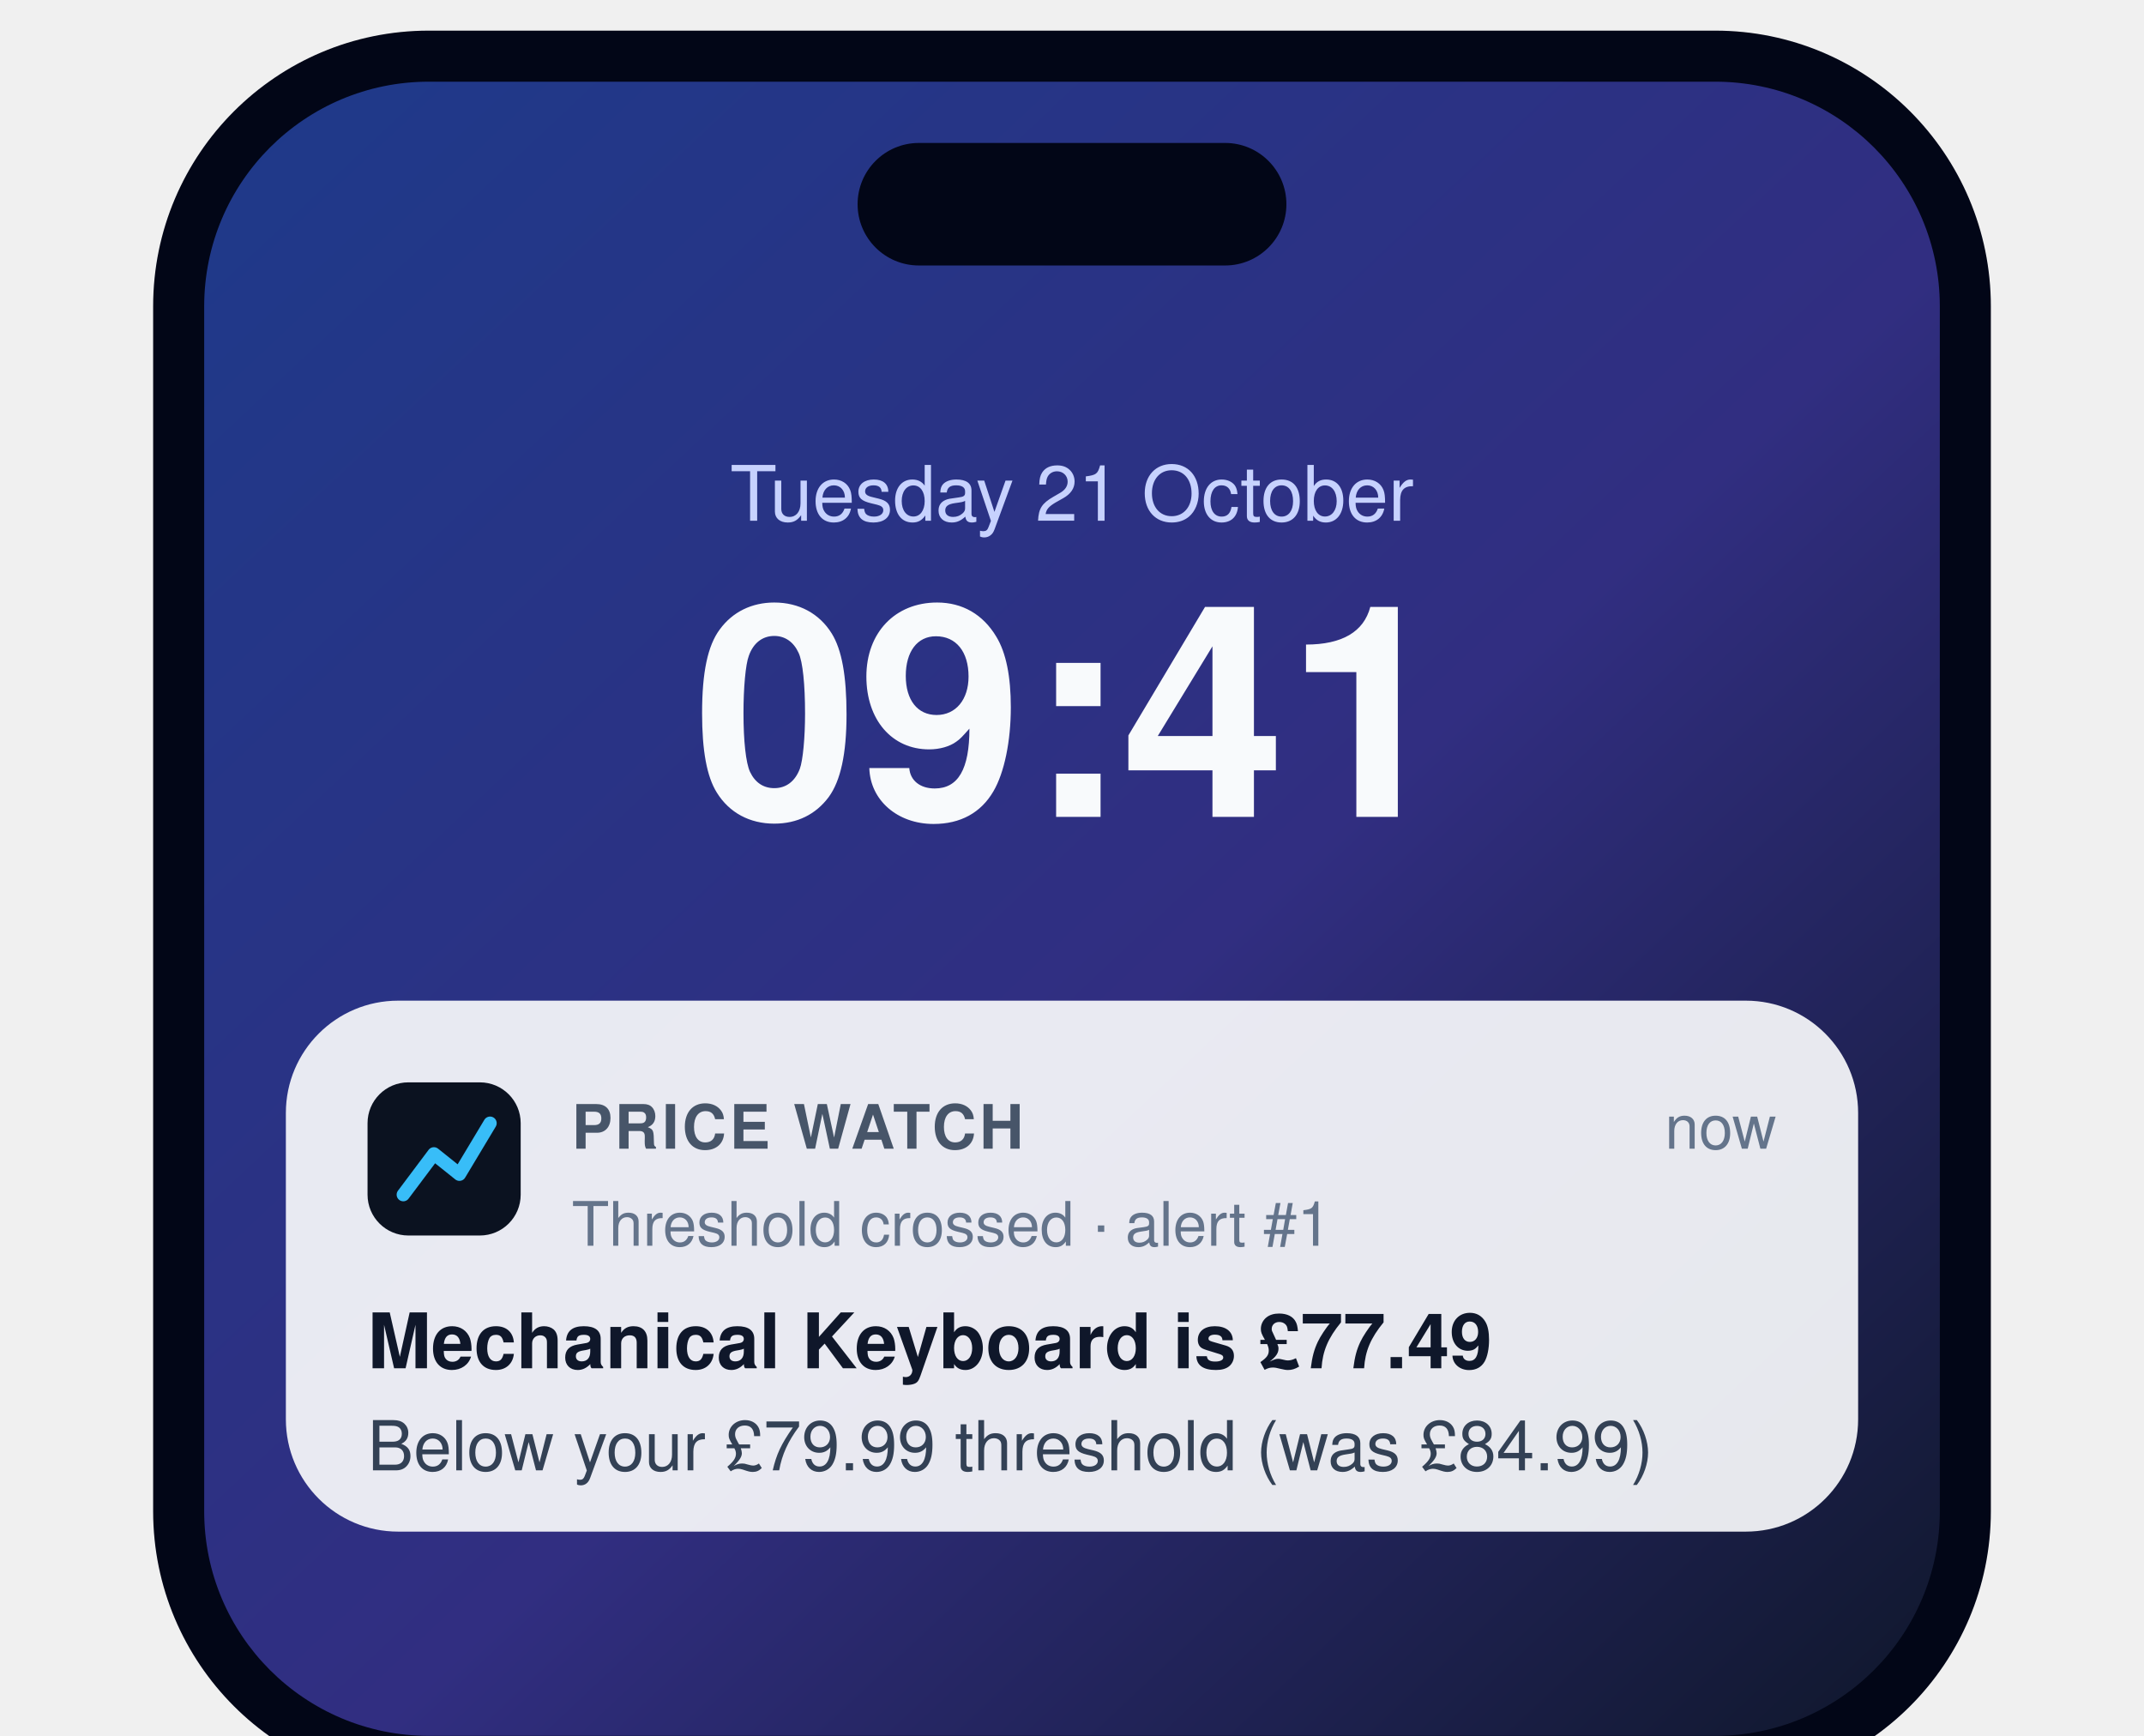
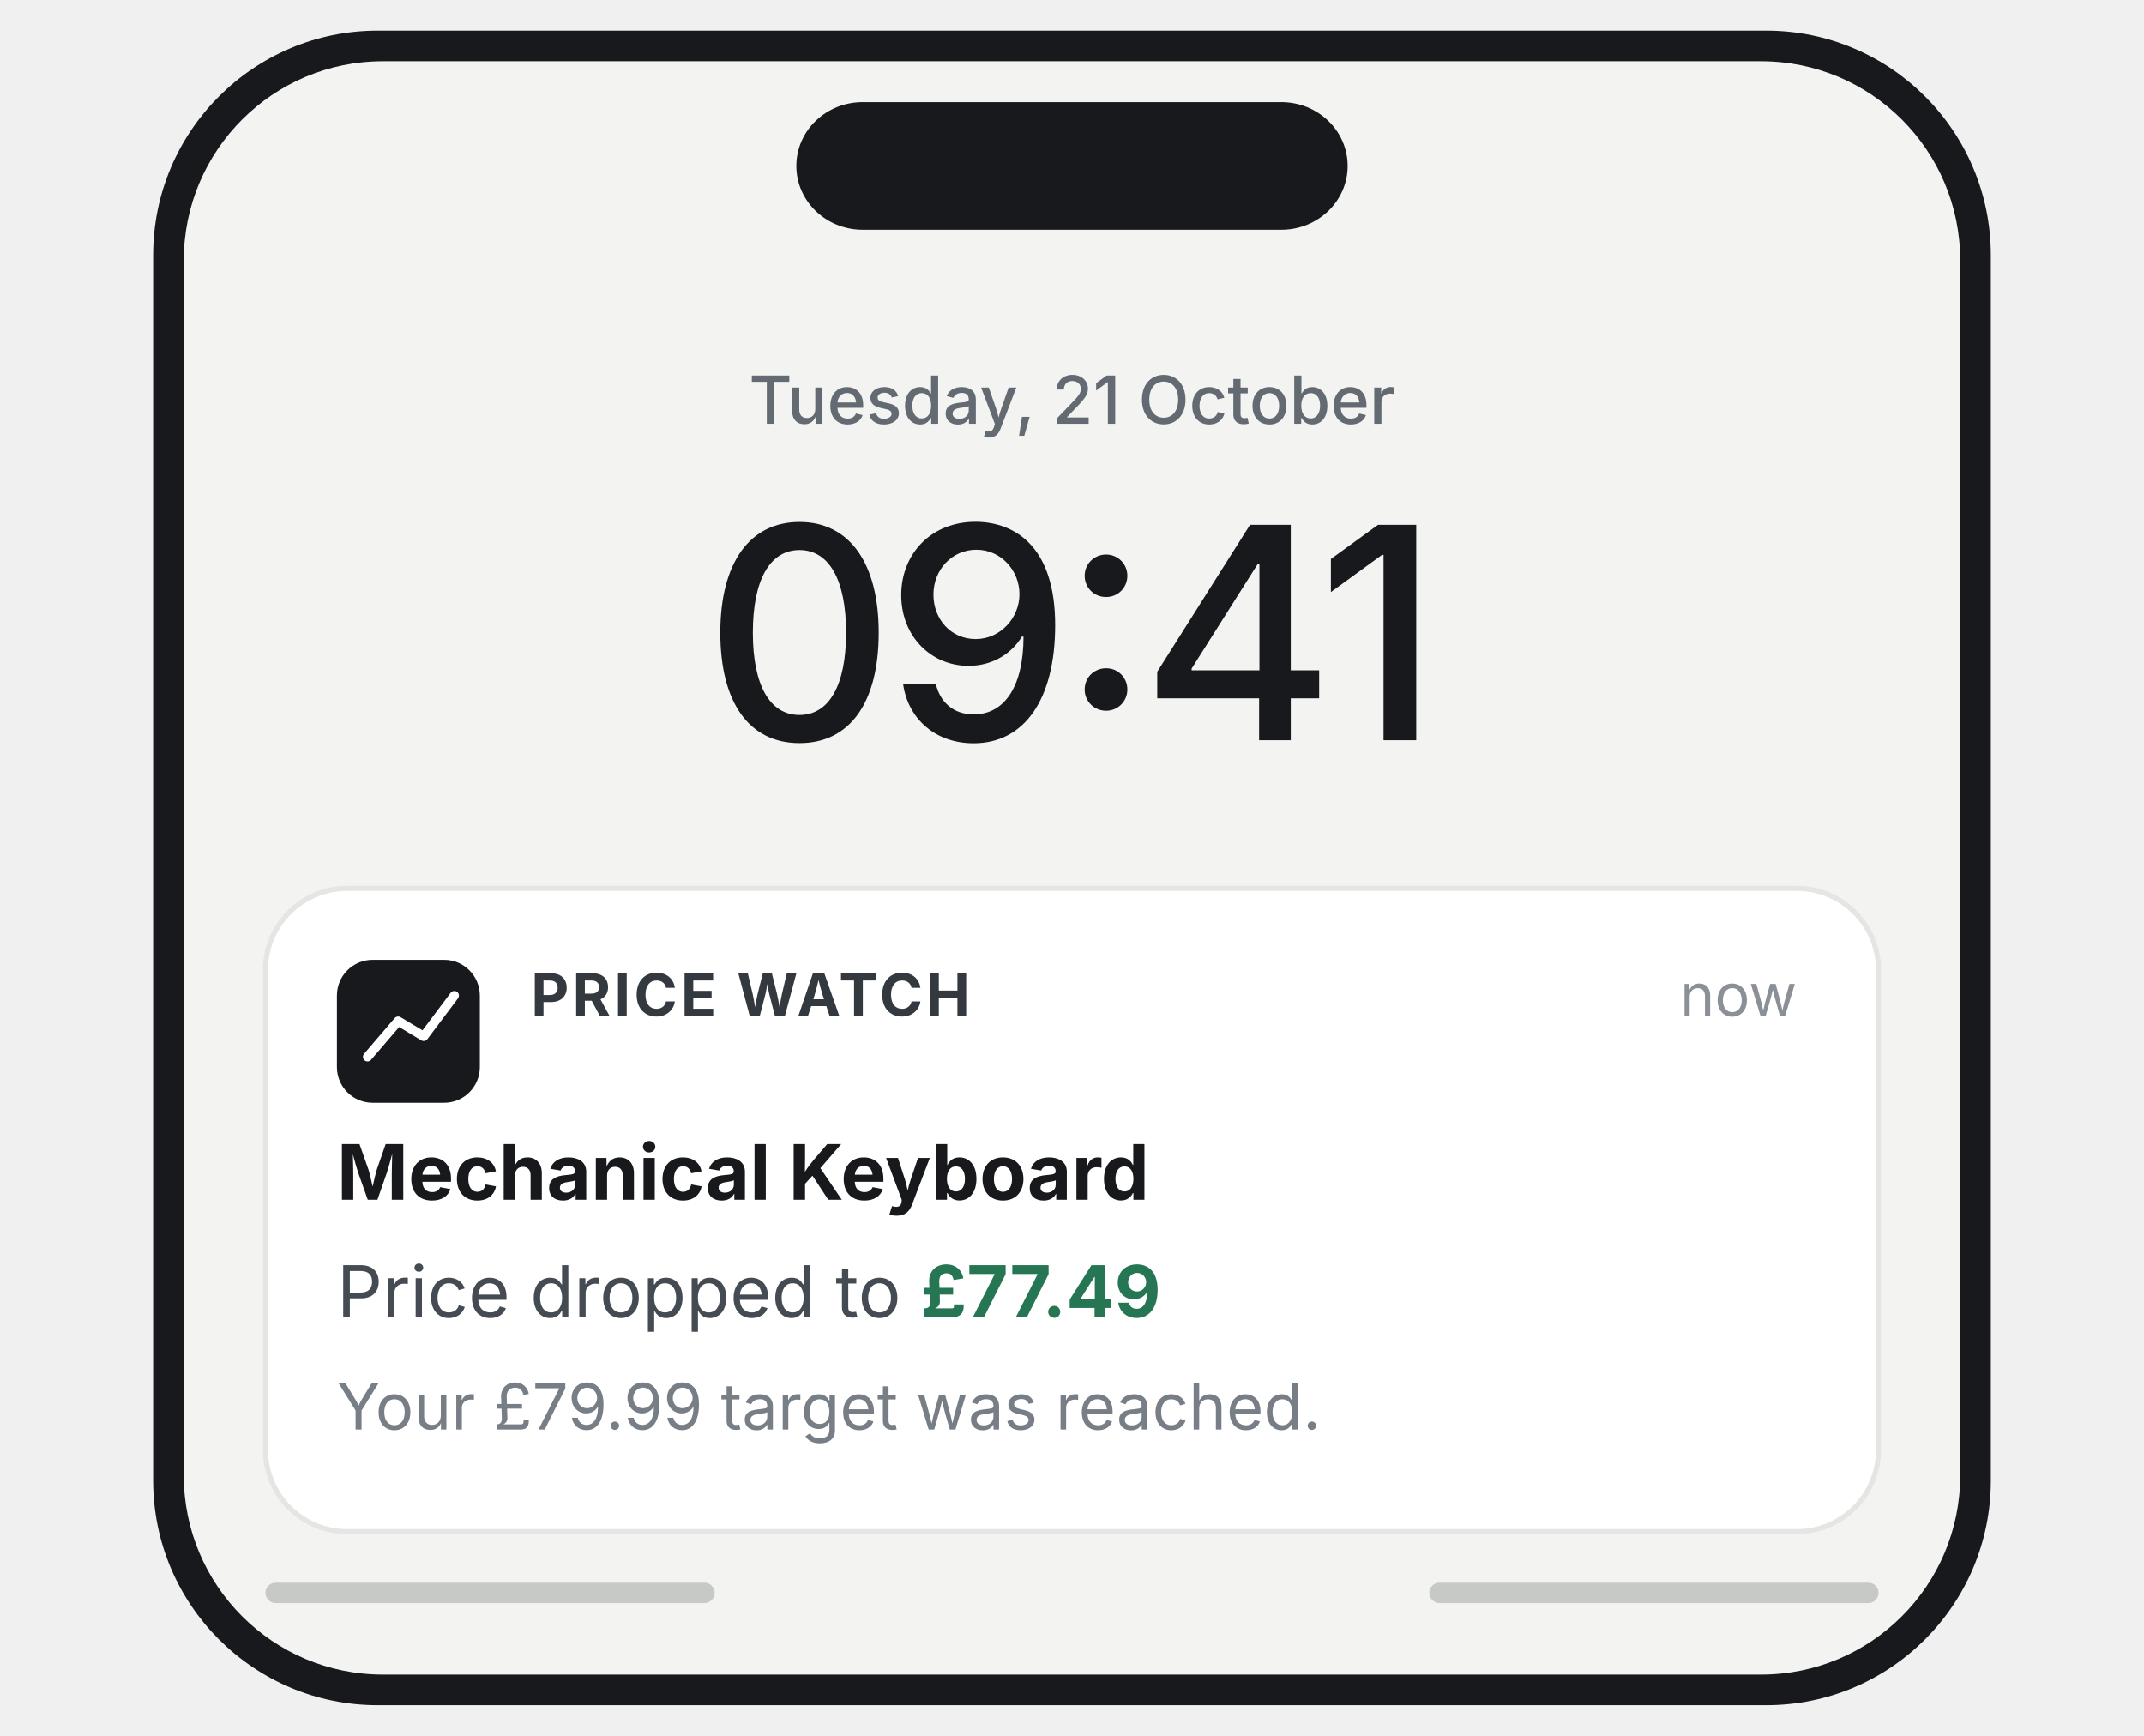
- <svg xmlns="http://www.w3.org/2000/svg" viewBox="0 0 420 340" width="420" height="340" role="img" aria-label="Phone lock screen showing one Price Watch notification: Mechanical Keyboard dropped to £77.49">
-   <defs>
-     <linearGradient id="wall" x1="0" y1="0" x2="1" y2="1">
-       <stop offset="0" stop-color="#1e3a8a" />
-       <stop offset="0.55" stop-color="#312e81" />
-       <stop offset="1" stop-color="#0f172a" />
-     </linearGradient>
-     <clipPath id="screen">
-       <rect x="40" y="16" width="340" height="324" rx="44" />
-     </clipPath>
-   </defs>
-   <g font-family="-apple-system, BlinkMacSystemFont, 'Segoe UI', Helvetica, Arial, sans-serif">
-     <rect x="30" y="6" width="360" height="344" rx="54" fill="#020617" />
-     <g clip-path="url(#screen)">
-       <rect x="40" y="16" width="340" height="324" fill="url(#wall)" />
-       <rect x="168" y="28" width="84" height="24" rx="12" fill="#020617" />
-       <text x="210" y="102" text-anchor="middle" font-size="15" fill="#c7d2fe">Tuesday 21 October</text>
-       <text x="210" y="160" text-anchor="middle" font-size="58" font-weight="600" fill="#f8fafc">09:41</text>
-       <rect x="56" y="196" width="308" height="104" rx="22" fill="#f8fafc" fill-opacity="0.92" />
-       <rect x="72" y="212" width="30" height="30" rx="8" fill="#0b1220" />
-       <path d="M79 234 L85 226 L90 230 L96 220" fill="none" stroke="#38bdf8" stroke-width="2.6" stroke-linecap="round" stroke-linejoin="round" />
-       <text x="112" y="225" font-size="12" font-weight="600" fill="#475569" letter-spacing="0.6">PRICE WATCH</text>
-       <text x="348" y="225" text-anchor="end" font-size="12" fill="#64748b">now</text>
-       <text x="112" y="244" font-size="12" fill="#64748b">Threshold crossed · alert #1</text>
-       <text x="72" y="268" font-size="15" font-weight="700" fill="#0f172a">Mechanical Keyboard is £77.49</text>
-       <text x="72" y="288" font-size="13.5" fill="#334155">Below your £79.99 threshold (was £84.99)</text>
-     </g>
+ <svg xmlns="http://www.w3.org/2000/svg" viewBox="0 0 420 340" width="420" height="340" role="img" aria-labelledby="title desc">
+   <rect x="30" y="6" width="360" height="328" rx="44" fill="#17191c" />
+   <rect x="36" y="12" width="348" height="316" rx="39" fill="#f3f4f2" />
+   <rect x="156" y="20" width="108" height="25" rx="13" fill="#17191c" />
+   <g font-family="Inter, -apple-system, BlinkMacSystemFont, 'Segoe UI', sans-serif">
+     <text x="210" y="83" text-anchor="middle" font-size="13" font-weight="550" fill="#646a72">Tuesday, 21 October</text>
+     <text x="210" y="145" text-anchor="middle" font-size="58" font-weight="550" letter-spacing="-2" fill="#17191c">09:41</text>
+     <rect x="52" y="174" width="316" height="126" rx="16" fill="#fff" stroke="#e4e6e3" />
+     <rect x="66" y="188" width="28" height="28" rx="7" fill="#17191c" />
+     <path d="M72 207L78 200L83 203L89 195" fill="none" stroke="#fff" stroke-width="1.8" stroke-linecap="round" stroke-linejoin="round" />
+     <text x="104" y="199" font-size="11.5" font-weight="700" letter-spacing=".65" fill="#343940">PRICE WATCH</text>
+     <text x="352" y="199" text-anchor="end" font-size="11.5" fill="#8b9096">now</text>
+     <text x="66" y="235" font-size="15" font-weight="650" fill="#17191c">Mechanical Keyboard</text>
+     <text x="66" y="258" font-size="14" fill="#454b53">Price dropped to <tspan font-weight="700" fill="#267653">£77.49</tspan>
+     </text>
+     <text x="66" y="280" font-size="12.5" fill="#777e86">Your £79.99 target was reached.</text>
+     <rect x="52" y="310" width="88" height="4" rx="2" fill="#c7c9c7" />
+     <rect x="280" y="310" width="88" height="4" rx="2" fill="#c7c9c7" />
  </g>
</svg>
